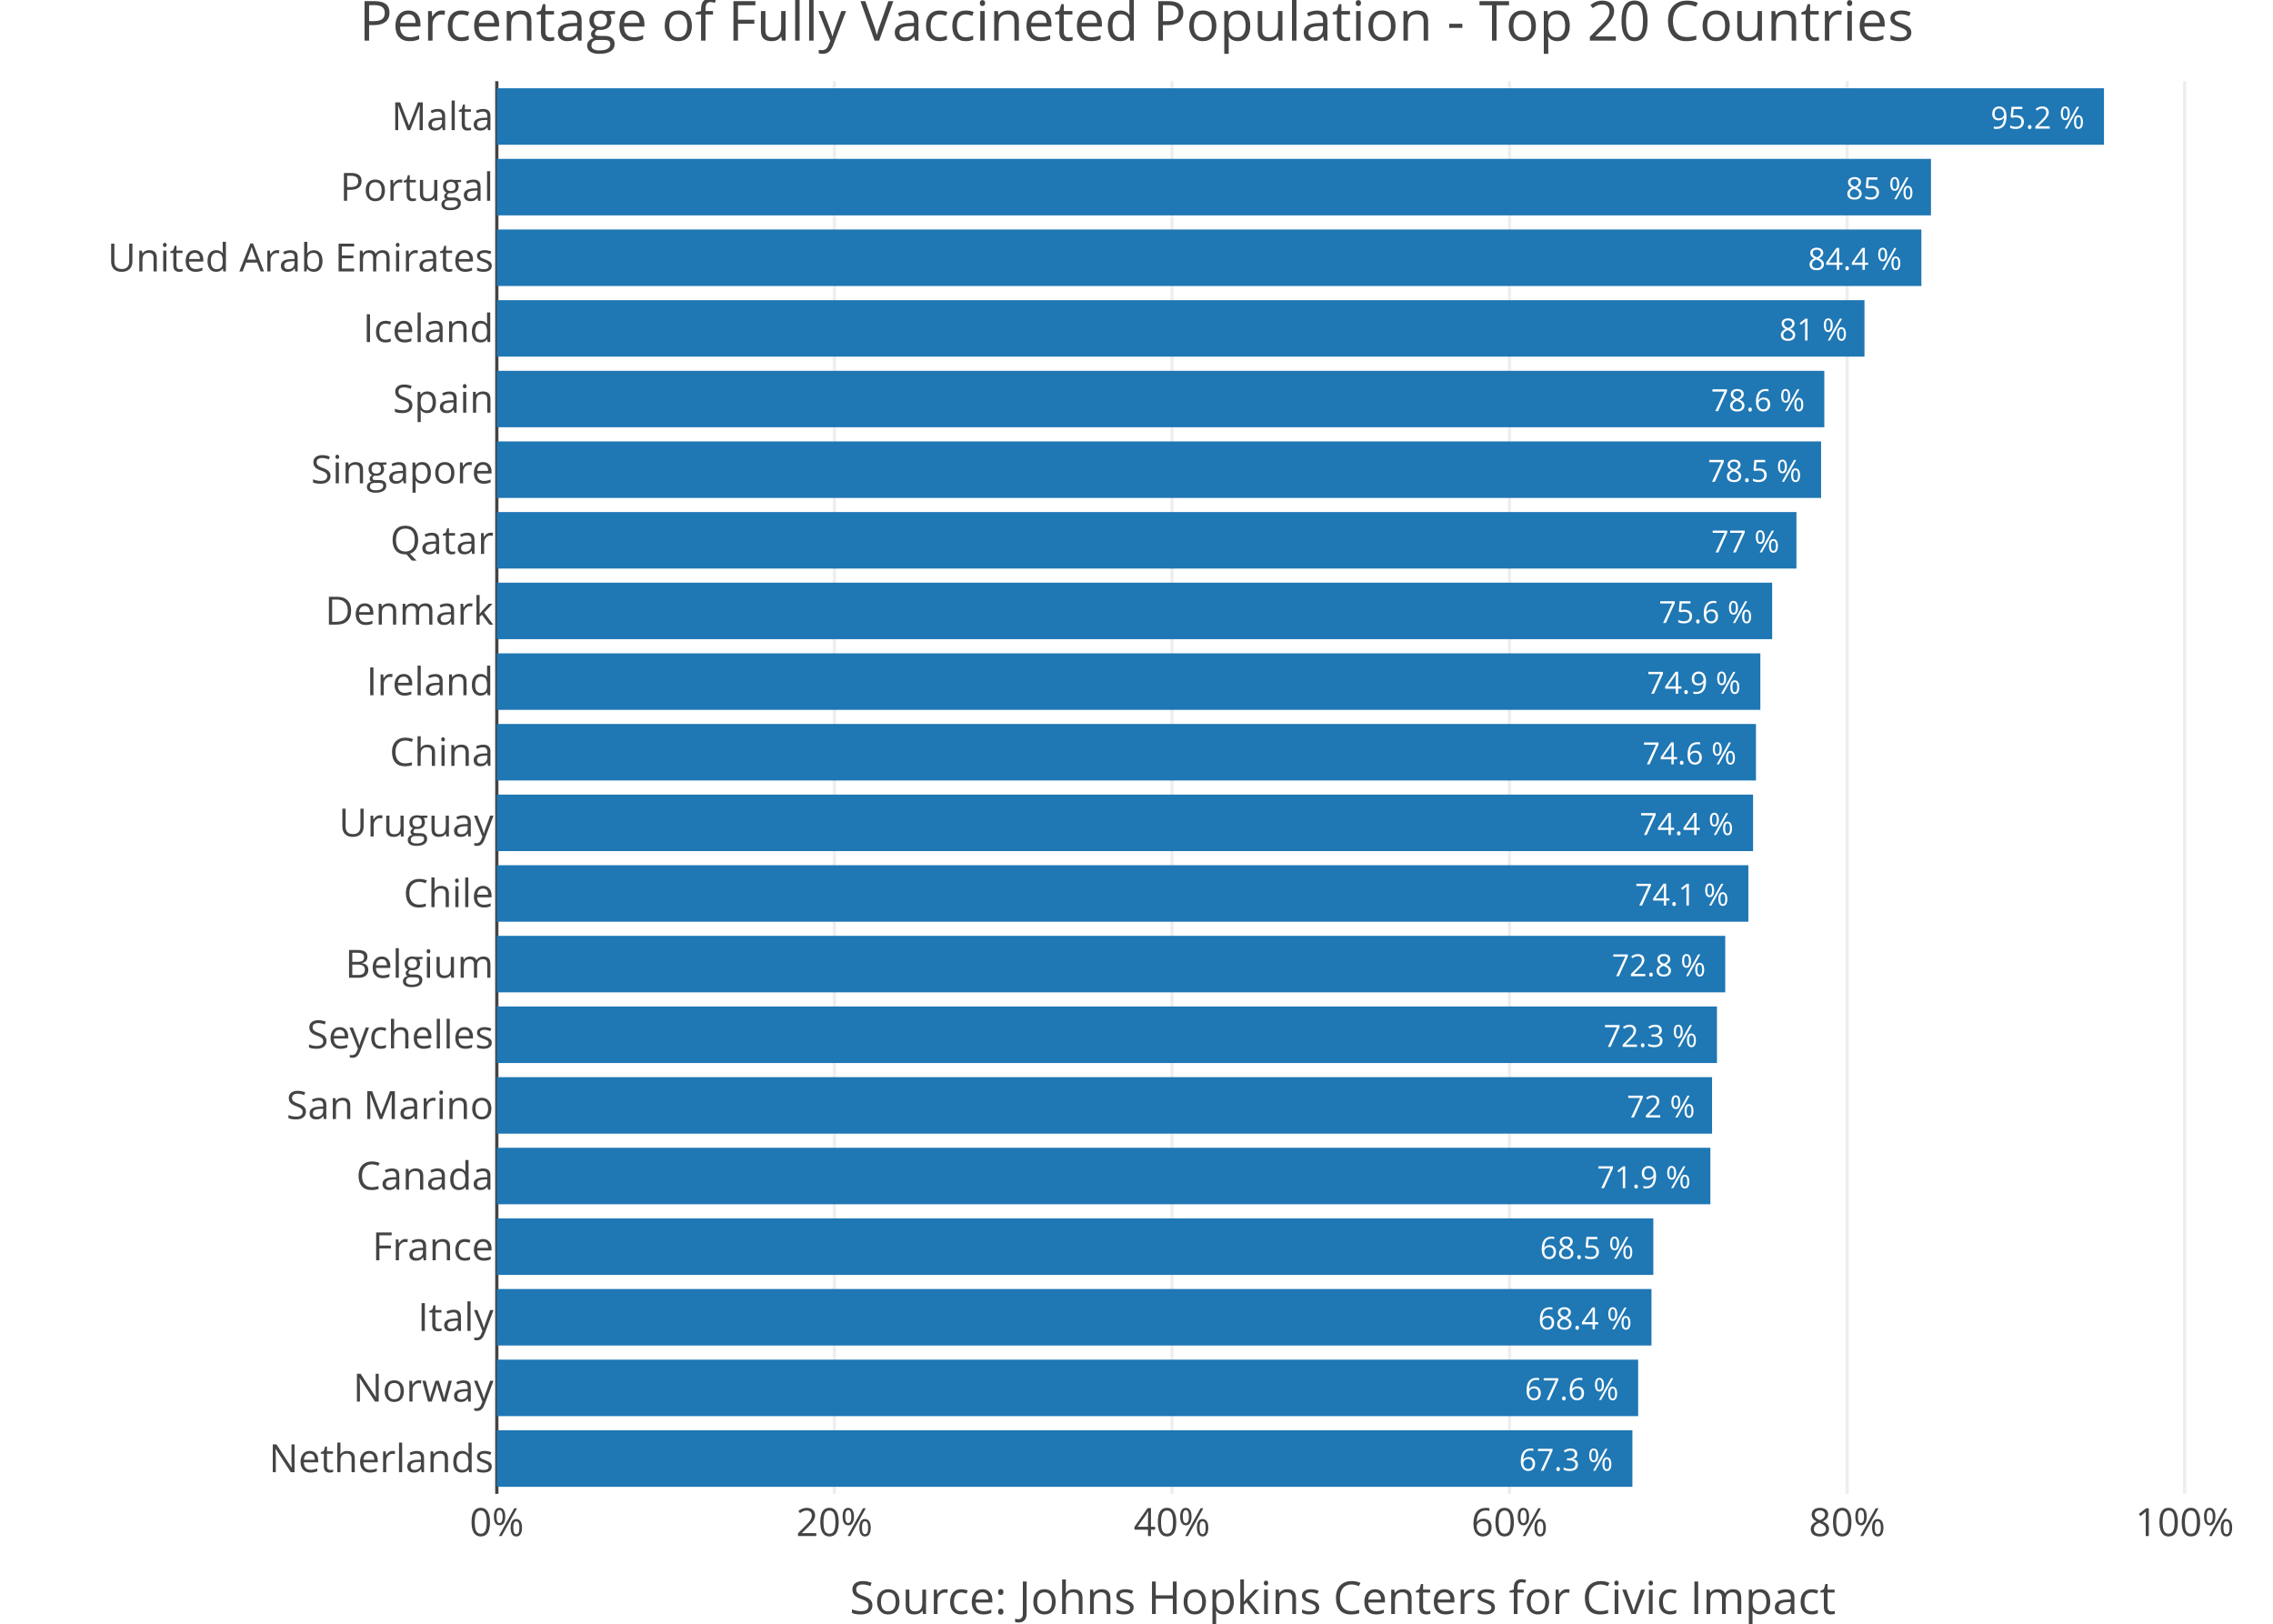
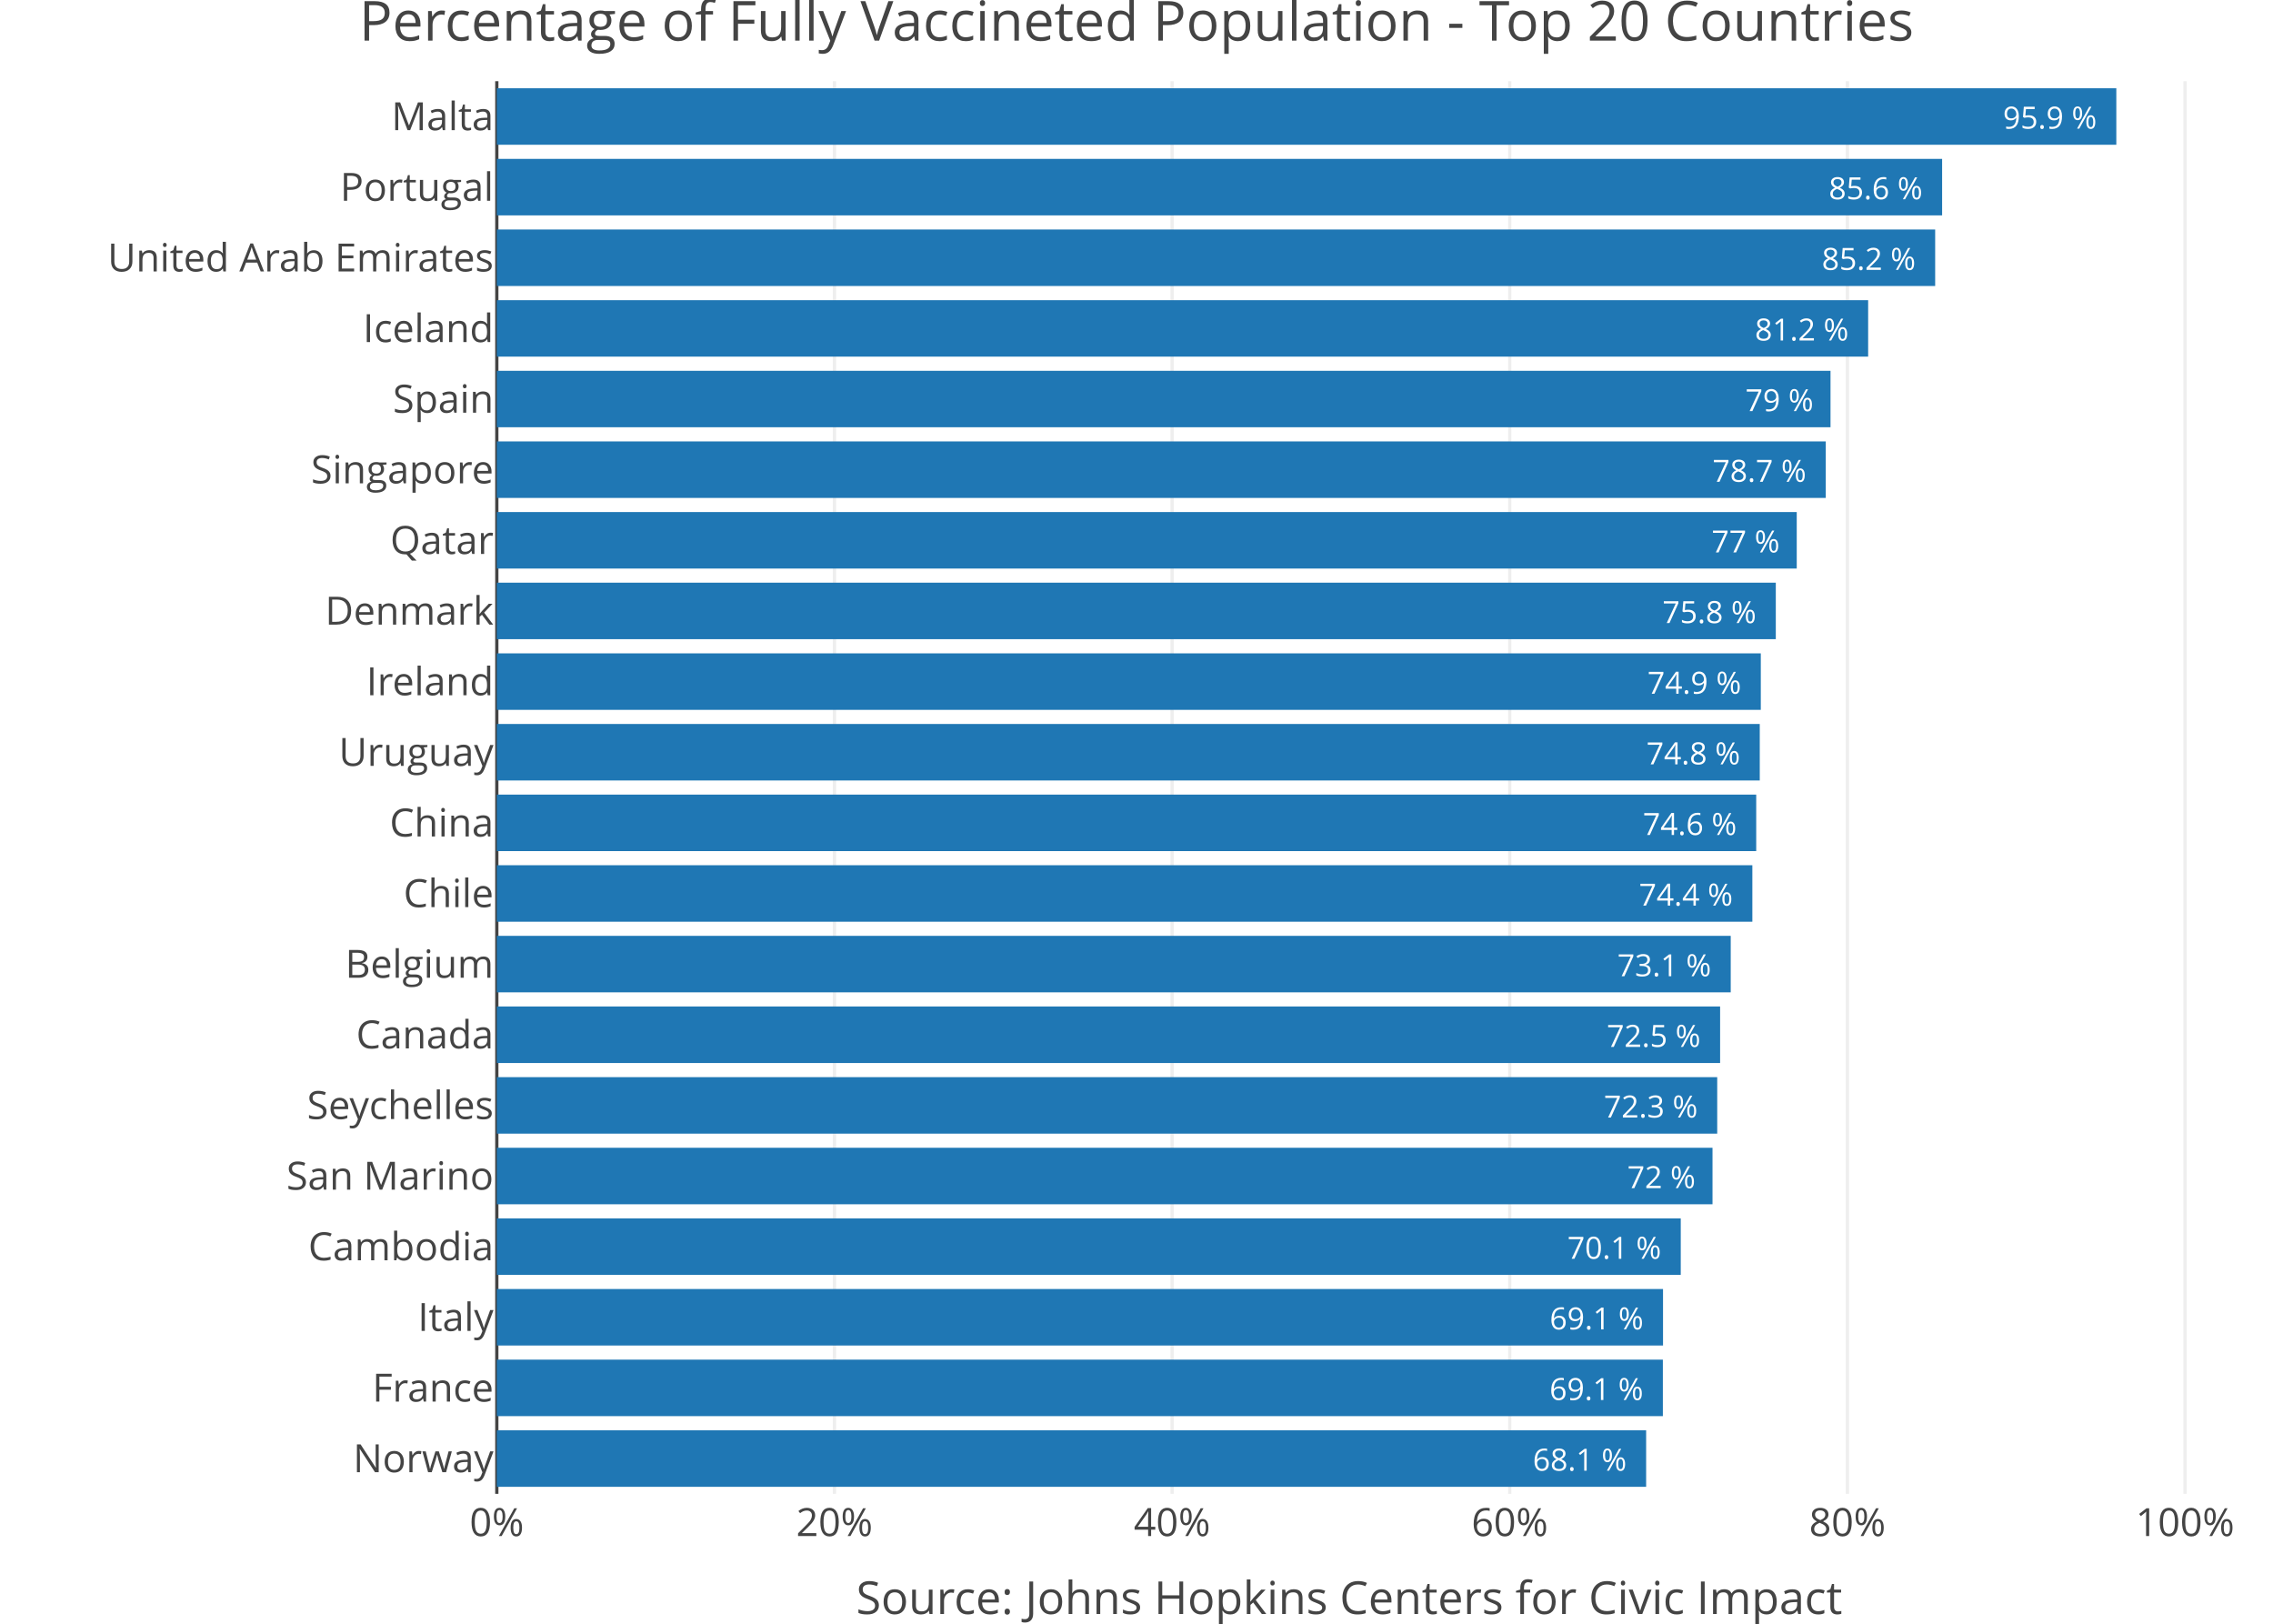
<svg xmlns="http://www.w3.org/2000/svg" class="main-svg" width="700" height="500" style="" viewBox="0 0 700 500">
  <rect x="0" y="0" width="700" height="500" style="fill: rgb(255, 255, 255); fill-opacity: 1;" />
-   <defs id="defs-6b5351">
+   <defs id="defs-80752a">
    <g class="clips">
-       <clipPath id="clip6b5351xyplot" class="plotclip">
-         <rect width="521" height="435" />
-       </clipPath>
-       <clipPath class="axesclip" id="clip6b5351x">
-         <rect x="153" y="0" width="521" height="500" />
-       </clipPath>
-       <clipPath class="axesclip" id="clip6b5351y">
+       <clipPath id="clip80752axyplot" class="plotclip">
+         <rect width="525" height="435" />
+       </clipPath>
+       <clipPath class="axesclip" id="clip80752ax">
+         <rect x="153" y="0" width="525" height="500" />
+       </clipPath>
+       <clipPath class="axesclip" id="clip80752ay">
        <rect x="0" y="25" width="700" height="435" />
      </clipPath>
-       <clipPath class="axesclip" id="clip6b5351xy">
-         <rect x="153" y="25" width="521" height="435" />
+       <clipPath class="axesclip" id="clip80752axy">
+         <rect x="153" y="25" width="525" height="435" />
      </clipPath>
    </g>
    <g class="gradients" />
  </defs>
  <g class="bglayer" />
  <g class="layer-below">
    <g class="imagelayer" />
    <g class="shapelayer" />
  </g>
  <g class="cartesianlayer">
    <g class="subplot xy">
      <g class="layer-subplot">
        <g class="shapelayer" />
        <g class="imagelayer" />
      </g>
      <g class="gridlayer">
        <g class="x">
-           <path class="xgrid crisp" transform="translate(256.96,0)" d="M0,25v435" style="stroke: rgb(238, 238, 238); stroke-opacity: 1; stroke-width: 1px;" />
-           <path class="xgrid crisp" transform="translate(360.92,0)" d="M0,25v435" style="stroke: rgb(238, 238, 238); stroke-opacity: 1; stroke-width: 1px;" />
-           <path class="xgrid crisp" transform="translate(464.88,0)" d="M0,25v435" style="stroke: rgb(238, 238, 238); stroke-opacity: 1; stroke-width: 1px;" />
-           <path class="xgrid crisp" transform="translate(568.84,0)" d="M0,25v435" style="stroke: rgb(238, 238, 238); stroke-opacity: 1; stroke-width: 1px;" />
-           <path class="xgrid crisp" transform="translate(672.8,0)" d="M0,25v435" style="stroke: rgb(238, 238, 238); stroke-opacity: 1; stroke-width: 1px;" />
+           <path class="xgrid crisp" transform="translate(256.98,0)" d="M0,25v435" style="stroke: rgb(238, 238, 238); stroke-opacity: 1; stroke-width: 1px;" />
+           <path class="xgrid crisp" transform="translate(360.96,0)" d="M0,25v435" style="stroke: rgb(238, 238, 238); stroke-opacity: 1; stroke-width: 1px;" />
+           <path class="xgrid crisp" transform="translate(464.95,0)" d="M0,25v435" style="stroke: rgb(238, 238, 238); stroke-opacity: 1; stroke-width: 1px;" />
+           <path class="xgrid crisp" transform="translate(568.93,0)" d="M0,25v435" style="stroke: rgb(238, 238, 238); stroke-opacity: 1; stroke-width: 1px;" />
+           <path class="xgrid crisp" transform="translate(672.91,0)" d="M0,25v435" style="stroke: rgb(238, 238, 238); stroke-opacity: 1; stroke-width: 1px;" />
        </g>
        <g class="y" />
      </g>
      <g class="zerolinelayer">
        <path class="xzl zl crisp" transform="translate(153,0)" d="M0,25v435" style="stroke: rgb(68, 68, 68); stroke-opacity: 1; stroke-width: 1px;" />
      </g>
      <path class="xlines-below" />
      <path class="ylines-below" />
      <g class="overlines-below" />
      <g class="xaxislayer-below" />
      <g class="yaxislayer-below" />
      <g class="overaxes-below" />
-       <g class="plot" transform="translate(153, 25)" clip-path="url('#clip6b5351xyplot')">
+       <g class="plot" transform="translate(153, 25)" clip-path="url('#clip80752axyplot')">
        <g class="barlayer mlayer">
          <g class="trace bars" style="opacity: 1;">
            <g class="points">
              <g class="point">
-                 <path d="M0,432.83V415.43H349.72V432.83Z" style="vector-effect: non-scaling-stroke; opacity: 1; stroke-width: 0px; fill: rgb(31, 119, 180); fill-opacity: 1;" />
-                 <text class="bartext bartext-inside" text-anchor="middle" data-notex="1" x="0" y="0" style="font-family: 'Open Sans', verdana, arial, sans-serif; font-size: 12px; fill: rgb(255, 255, 255); fill-opacity: 1; white-space: pre;" transform="translate(329.2638,427.8645)scale(0.7862069)">67.3 %</text>
-               </g>
-               <g class="point">
-                 <path d="M0,411.08V393.68H351.49V411.08Z" style="vector-effect: non-scaling-stroke; opacity: 1; stroke-width: 0px; fill: rgb(31, 119, 180); fill-opacity: 1;" />
-                 <text class="bartext bartext-inside" text-anchor="middle" data-notex="1" x="0" y="0" style="font-family: 'Open Sans', verdana, arial, sans-serif; font-size: 12px; fill: rgb(255, 255, 255); fill-opacity: 1; white-space: pre;" transform="translate(331.0338,406.1145)scale(0.7862069)">67.6 %</text>
-               </g>
-               <g class="point">
-                 <path d="M0,389.33V371.93H355.59V389.33Z" style="vector-effect: non-scaling-stroke; opacity: 1; stroke-width: 0px; fill: rgb(31, 119, 180); fill-opacity: 1;" />
-                 <text class="bartext bartext-inside" text-anchor="middle" data-notex="1" x="0" y="0" style="font-family: 'Open Sans', verdana, arial, sans-serif; font-size: 12px; fill: rgb(255, 255, 255); fill-opacity: 1; white-space: pre;" transform="translate(335.1338,384.3645)scale(0.7862069)">68.4 %</text>
-               </g>
-               <g class="point">
-                 <path d="M0,367.58V350.18H356.16V367.58Z" style="vector-effect: non-scaling-stroke; opacity: 1; stroke-width: 0px; fill: rgb(31, 119, 180); fill-opacity: 1;" />
-                 <text class="bartext bartext-inside" text-anchor="middle" data-notex="1" x="0" y="0" style="font-family: 'Open Sans', verdana, arial, sans-serif; font-size: 12px; fill: rgb(255, 255, 255); fill-opacity: 1; white-space: pre;" transform="translate(335.7038,362.6145)scale(0.7862069)">68.5 %</text>
-               </g>
-               <g class="point">
-                 <path d="M0,345.83V328.43H373.73V345.83Z" style="vector-effect: non-scaling-stroke; opacity: 1; stroke-width: 0px; fill: rgb(31, 119, 180); fill-opacity: 1;" />
-                 <text class="bartext bartext-inside" text-anchor="middle" data-notex="1" x="0" y="0" style="font-family: 'Open Sans', verdana, arial, sans-serif; font-size: 12px; fill: rgb(255, 255, 255); fill-opacity: 1; white-space: pre;" transform="translate(353.2738,340.8645)scale(0.7862069)">71.9 %</text>
-               </g>
-               <g class="point">
-                 <path d="M0,324.08V306.68H374.25V324.08Z" style="vector-effect: non-scaling-stroke; opacity: 1; stroke-width: 0px; fill: rgb(31, 119, 180); fill-opacity: 1;" />
-                 <text class="bartext bartext-inside" text-anchor="middle" data-notex="1" x="0" y="0" style="font-family: 'Open Sans', verdana, arial, sans-serif; font-size: 12px; fill: rgb(255, 255, 255); fill-opacity: 1; white-space: pre;" transform="translate(358.511,319.1145)scale(0.7862069)">72 %</text>
-               </g>
-               <g class="point">
-                 <path d="M0,302.33V284.93H375.76V302.33Z" style="vector-effect: non-scaling-stroke; opacity: 1; stroke-width: 0px; fill: rgb(31, 119, 180); fill-opacity: 1;" />
-                 <text class="bartext bartext-inside" text-anchor="middle" data-notex="1" x="0" y="0" style="font-family: 'Open Sans', verdana, arial, sans-serif; font-size: 12px; fill: rgb(255, 255, 255); fill-opacity: 1; white-space: pre;" transform="translate(355.3038,297.3645)scale(0.7862069)">72.3 %</text>
-               </g>
-               <g class="point">
-                 <path d="M0,280.58V263.18H378.31V280.58Z" style="vector-effect: non-scaling-stroke; opacity: 1; stroke-width: 0px; fill: rgb(31, 119, 180); fill-opacity: 1;" />
-                 <text class="bartext bartext-inside" text-anchor="middle" data-notex="1" x="0" y="0" style="font-family: 'Open Sans', verdana, arial, sans-serif; font-size: 12px; fill: rgb(255, 255, 255); fill-opacity: 1; white-space: pre;" transform="translate(357.8538,275.6145)scale(0.7862069)">72.8 %</text>
-               </g>
-               <g class="point">
-                 <path d="M0,258.83V241.43H385.43V258.83Z" style="vector-effect: non-scaling-stroke; opacity: 1; stroke-width: 0px; fill: rgb(31, 119, 180); fill-opacity: 1;" />
-                 <text class="bartext bartext-inside" text-anchor="middle" data-notex="1" x="0" y="0" style="font-family: 'Open Sans', verdana, arial, sans-serif; font-size: 12px; fill: rgb(255, 255, 255); fill-opacity: 1; white-space: pre;" transform="translate(364.9738,253.8645)scale(0.7862069)">74.1 %</text>
-               </g>
-               <g class="point">
-                 <path d="M0,237.08V219.68H386.88V237.08Z" style="vector-effect: non-scaling-stroke; opacity: 1; stroke-width: 0px; fill: rgb(31, 119, 180); fill-opacity: 1;" />
-                 <text class="bartext bartext-inside" text-anchor="middle" data-notex="1" x="0" y="0" style="font-family: 'Open Sans', verdana, arial, sans-serif; font-size: 12px; fill: rgb(255, 255, 255); fill-opacity: 1; white-space: pre;" transform="translate(366.4237,232.1145)scale(0.7862069)">74.4 %</text>
-               </g>
-               <g class="point">
-                 <path d="M0,215.33V197.93H387.77V215.33Z" style="vector-effect: non-scaling-stroke; opacity: 1; stroke-width: 0px; fill: rgb(31, 119, 180); fill-opacity: 1;" />
-                 <text class="bartext bartext-inside" text-anchor="middle" data-notex="1" x="0" y="0" style="font-family: 'Open Sans', verdana, arial, sans-serif; font-size: 12px; fill: rgb(255, 255, 255); fill-opacity: 1; white-space: pre;" transform="translate(367.3137,210.3645)scale(0.7862069)">74.6 %</text>
-               </g>
-               <g class="point">
-                 <path d="M0,193.58V176.18H389.12V193.58Z" style="vector-effect: non-scaling-stroke; opacity: 1; stroke-width: 0px; fill: rgb(31, 119, 180); fill-opacity: 1;" />
-                 <text class="bartext bartext-inside" text-anchor="middle" data-notex="1" x="0" y="0" style="font-family: 'Open Sans', verdana, arial, sans-serif; font-size: 12px; fill: rgb(255, 255, 255); fill-opacity: 1; white-space: pre;" transform="translate(368.6637,188.6145)scale(0.7862069)">74.9 %</text>
-               </g>
-               <g class="point">
-                 <path d="M0,171.83V154.43H392.76V171.83Z" style="vector-effect: non-scaling-stroke; opacity: 1; stroke-width: 0px; fill: rgb(31, 119, 180); fill-opacity: 1;" />
-                 <text class="bartext bartext-inside" text-anchor="middle" data-notex="1" x="0" y="0" style="font-family: 'Open Sans', verdana, arial, sans-serif; font-size: 12px; fill: rgb(255, 255, 255); fill-opacity: 1; white-space: pre;" transform="translate(372.3037,166.8645)scale(0.7862069)">75.6 %</text>
-               </g>
-               <g class="point">
-                 <path d="M0,150.07V132.68H400.24V150.07Z" style="vector-effect: non-scaling-stroke; opacity: 1; stroke-width: 0px; fill: rgb(31, 119, 180); fill-opacity: 1;" />
-                 <text class="bartext bartext-inside" text-anchor="middle" data-notex="1" x="0" y="0" style="font-family: 'Open Sans', verdana, arial, sans-serif; font-size: 12px; fill: rgb(255, 255, 255); fill-opacity: 1; white-space: pre;" transform="translate(384.5122,145.1062)scale(0.7855172)">77 %</text>
-               </g>
-               <g class="point">
-                 <path d="M0,128.32V110.93H407.83V128.32Z" style="vector-effect: non-scaling-stroke; opacity: 1; stroke-width: 0px; fill: rgb(31, 119, 180); fill-opacity: 1;" />
-                 <text class="bartext bartext-inside" text-anchor="middle" data-notex="1" x="0" y="0" style="font-family: 'Open Sans', verdana, arial, sans-serif; font-size: 12px; fill: rgb(255, 255, 255); fill-opacity: 1; white-space: pre;" transform="translate(387.3891,123.3562)scale(0.7855172)">78.5 %</text>
-               </g>
-               <g class="point">
-                 <path d="M0,106.57V89.18H408.82V106.57Z" style="vector-effect: non-scaling-stroke; opacity: 1; stroke-width: 0px; fill: rgb(31, 119, 180); fill-opacity: 1;" />
-                 <text class="bartext bartext-inside" text-anchor="middle" data-notex="1" x="0" y="0" style="font-family: 'Open Sans', verdana, arial, sans-serif; font-size: 12px; fill: rgb(255, 255, 255); fill-opacity: 1; white-space: pre;" transform="translate(388.3791,101.6062)scale(0.7855172)">78.6 %</text>
-               </g>
-               <g class="point">
-                 <path d="M0,84.82V67.43H421.19V84.82Z" style="vector-effect: non-scaling-stroke; opacity: 1; stroke-width: 0px; fill: rgb(31, 119, 180); fill-opacity: 1;" />
-                 <text class="bartext bartext-inside" text-anchor="middle" data-notex="1" x="0" y="0" style="font-family: 'Open Sans', verdana, arial, sans-serif; font-size: 12px; fill: rgb(255, 255, 255); fill-opacity: 1; white-space: pre;" transform="translate(405.4622,79.85621)scale(0.7855172)">81 %</text>
-               </g>
-               <g class="point">
-                 <path d="M0,63.07V45.67H438.71V63.07Z" style="vector-effect: non-scaling-stroke; opacity: 1; stroke-width: 0px; fill: rgb(31, 119, 180); fill-opacity: 1;" />
-                 <text class="bartext bartext-inside" text-anchor="middle" data-notex="1" x="0" y="0" style="font-family: 'Open Sans', verdana, arial, sans-serif; font-size: 12px; fill: rgb(255, 255, 255); fill-opacity: 1; white-space: pre;" transform="translate(418.2537,58.10448)scale(0.7862069)">84.4 %</text>
-               </g>
-               <g class="point">
-                 <path d="M0,41.32V23.92H441.67V41.32Z" style="vector-effect: non-scaling-stroke; opacity: 1; stroke-width: 0px; fill: rgb(31, 119, 180); fill-opacity: 1;" />
-                 <text class="bartext bartext-inside" text-anchor="middle" data-notex="1" x="0" y="0" style="font-family: 'Open Sans', verdana, arial, sans-serif; font-size: 12px; fill: rgb(255, 255, 255); fill-opacity: 1; white-space: pre;" transform="translate(425.931,36.35448)scale(0.7862069)">85 %</text>
-               </g>
-               <g class="point">
-                 <path d="M0,19.57V2.17H494.95V19.57Z" style="vector-effect: non-scaling-stroke; opacity: 1; stroke-width: 0px; fill: rgb(31, 119, 180); fill-opacity: 1;" />
-                 <text class="bartext bartext-inside" text-anchor="middle" data-notex="1" x="0" y="0" style="font-family: 'Open Sans', verdana, arial, sans-serif; font-size: 12px; fill: rgb(255, 255, 255); fill-opacity: 1; white-space: pre;" transform="translate(474.4937,14.60448)scale(0.7862069)">95.2 %</text>
+                 <path d="M0,432.83V415.43H353.95V432.83Z" style="vector-effect: non-scaling-stroke; opacity: 1; stroke-width: 0px; fill: rgb(31, 119, 180); fill-opacity: 1;" />
+                 <text class="bartext bartext-inside" text-anchor="middle" data-notex="1" x="0" y="0" style="font-family: 'Open Sans', verdana, arial, sans-serif; font-size: 12px; fill: rgb(255, 255, 255); fill-opacity: 1; white-space: pre;" transform="translate(333.4938,427.8645)scale(0.7862069)">68.1 %</text>
+               </g>
+               <g class="point">
+                 <path d="M0,411.08V393.68H359.1V411.08Z" style="vector-effect: non-scaling-stroke; opacity: 1; stroke-width: 0px; fill: rgb(31, 119, 180); fill-opacity: 1;" />
+                 <text class="bartext bartext-inside" text-anchor="middle" data-notex="1" x="0" y="0" style="font-family: 'Open Sans', verdana, arial, sans-serif; font-size: 12px; fill: rgb(255, 255, 255); fill-opacity: 1; white-space: pre;" transform="translate(338.6438,406.1145)scale(0.7862069)">69.1 %</text>
+               </g>
+               <g class="point">
+                 <path d="M0,389.33V371.93H359.15V389.33Z" style="vector-effect: non-scaling-stroke; opacity: 1; stroke-width: 0px; fill: rgb(31, 119, 180); fill-opacity: 1;" />
+                 <text class="bartext bartext-inside" text-anchor="middle" data-notex="1" x="0" y="0" style="font-family: 'Open Sans', verdana, arial, sans-serif; font-size: 12px; fill: rgb(255, 255, 255); fill-opacity: 1; white-space: pre;" transform="translate(338.6938,384.3645)scale(0.7862069)">69.1 %</text>
+               </g>
+               <g class="point">
+                 <path d="M0,367.58V350.18H364.61V367.58Z" style="vector-effect: non-scaling-stroke; opacity: 1; stroke-width: 0px; fill: rgb(31, 119, 180); fill-opacity: 1;" />
+                 <text class="bartext bartext-inside" text-anchor="middle" data-notex="1" x="0" y="0" style="font-family: 'Open Sans', verdana, arial, sans-serif; font-size: 12px; fill: rgb(255, 255, 255); fill-opacity: 1; white-space: pre;" transform="translate(344.1538,362.6145)scale(0.7862069)">70.1 %</text>
+               </g>
+               <g class="point">
+                 <path d="M0,345.83V328.43H374.39V345.83Z" style="vector-effect: non-scaling-stroke; opacity: 1; stroke-width: 0px; fill: rgb(31, 119, 180); fill-opacity: 1;" />
+                 <text class="bartext bartext-inside" text-anchor="middle" data-notex="1" x="0" y="0" style="font-family: 'Open Sans', verdana, arial, sans-serif; font-size: 12px; fill: rgb(255, 255, 255); fill-opacity: 1; white-space: pre;" transform="translate(358.651,340.8645)scale(0.7862069)">72 %</text>
+               </g>
+               <g class="point">
+                 <path d="M0,324.08V306.68H375.84V324.08Z" style="vector-effect: non-scaling-stroke; opacity: 1; stroke-width: 0px; fill: rgb(31, 119, 180); fill-opacity: 1;" />
+                 <text class="bartext bartext-inside" text-anchor="middle" data-notex="1" x="0" y="0" style="font-family: 'Open Sans', verdana, arial, sans-serif; font-size: 12px; fill: rgb(255, 255, 255); fill-opacity: 1; white-space: pre;" transform="translate(355.3838,319.1145)scale(0.7862069)">72.3 %</text>
+               </g>
+               <g class="point">
+                 <path d="M0,302.33V284.93H376.73V302.33Z" style="vector-effect: non-scaling-stroke; opacity: 1; stroke-width: 0px; fill: rgb(31, 119, 180); fill-opacity: 1;" />
+                 <text class="bartext bartext-inside" text-anchor="middle" data-notex="1" x="0" y="0" style="font-family: 'Open Sans', verdana, arial, sans-serif; font-size: 12px; fill: rgb(255, 255, 255); fill-opacity: 1; white-space: pre;" transform="translate(356.2738,297.3645)scale(0.7862069)">72.5 %</text>
+               </g>
+               <g class="point">
+                 <path d="M0,280.58V263.18H380V280.58Z" style="vector-effect: non-scaling-stroke; opacity: 1; stroke-width: 0px; fill: rgb(31, 119, 180); fill-opacity: 1;" />
+                 <text class="bartext bartext-inside" text-anchor="middle" data-notex="1" x="0" y="0" style="font-family: 'Open Sans', verdana, arial, sans-serif; font-size: 12px; fill: rgb(255, 255, 255); fill-opacity: 1; white-space: pre;" transform="translate(359.5438,275.6145)scale(0.7862069)">73.1 %</text>
+               </g>
+               <g class="point">
+                 <path d="M0,258.83V241.43H386.66V258.83Z" style="vector-effect: non-scaling-stroke; opacity: 1; stroke-width: 0px; fill: rgb(31, 119, 180); fill-opacity: 1;" />
+                 <text class="bartext bartext-inside" text-anchor="middle" data-notex="1" x="0" y="0" style="font-family: 'Open Sans', verdana, arial, sans-serif; font-size: 12px; fill: rgb(255, 255, 255); fill-opacity: 1; white-space: pre;" transform="translate(366.2038,253.8645)scale(0.7862069)">74.4 %</text>
+               </g>
+               <g class="point">
+                 <path d="M0,237.08V219.68H387.85V237.08Z" style="vector-effect: non-scaling-stroke; opacity: 1; stroke-width: 0px; fill: rgb(31, 119, 180); fill-opacity: 1;" />
+                 <text class="bartext bartext-inside" text-anchor="middle" data-notex="1" x="0" y="0" style="font-family: 'Open Sans', verdana, arial, sans-serif; font-size: 12px; fill: rgb(255, 255, 255); fill-opacity: 1; white-space: pre;" transform="translate(367.3938,232.1145)scale(0.7862069)">74.6 %</text>
+               </g>
+               <g class="point">
+                 <path d="M0,215.33V197.93H388.94V215.33Z" style="vector-effect: non-scaling-stroke; opacity: 1; stroke-width: 0px; fill: rgb(31, 119, 180); fill-opacity: 1;" />
+                 <text class="bartext bartext-inside" text-anchor="middle" data-notex="1" x="0" y="0" style="font-family: 'Open Sans', verdana, arial, sans-serif; font-size: 12px; fill: rgb(255, 255, 255); fill-opacity: 1; white-space: pre;" transform="translate(368.4837,210.3645)scale(0.7862069)">74.8 %</text>
+               </g>
+               <g class="point">
+                 <path d="M0,193.58V176.18H389.26V193.58Z" style="vector-effect: non-scaling-stroke; opacity: 1; stroke-width: 0px; fill: rgb(31, 119, 180); fill-opacity: 1;" />
+                 <text class="bartext bartext-inside" text-anchor="middle" data-notex="1" x="0" y="0" style="font-family: 'Open Sans', verdana, arial, sans-serif; font-size: 12px; fill: rgb(255, 255, 255); fill-opacity: 1; white-space: pre;" transform="translate(368.8037,188.6145)scale(0.7862069)">74.9 %</text>
+               </g>
+               <g class="point">
+                 <path d="M0,171.83V154.43H393.88V171.83Z" style="vector-effect: non-scaling-stroke; opacity: 1; stroke-width: 0px; fill: rgb(31, 119, 180); fill-opacity: 1;" />
+                 <text class="bartext bartext-inside" text-anchor="middle" data-notex="1" x="0" y="0" style="font-family: 'Open Sans', verdana, arial, sans-serif; font-size: 12px; fill: rgb(255, 255, 255); fill-opacity: 1; white-space: pre;" transform="translate(373.4237,166.8645)scale(0.7862069)">75.8 %</text>
+               </g>
+               <g class="point">
+                 <path d="M0,150.07V132.68H400.33V150.07Z" style="vector-effect: non-scaling-stroke; opacity: 1; stroke-width: 0px; fill: rgb(31, 119, 180); fill-opacity: 1;" />
+                 <text class="bartext bartext-inside" text-anchor="middle" data-notex="1" x="0" y="0" style="font-family: 'Open Sans', verdana, arial, sans-serif; font-size: 12px; fill: rgb(255, 255, 255); fill-opacity: 1; white-space: pre;" transform="translate(384.6022,145.1062)scale(0.7855172)">77 %</text>
+               </g>
+               <g class="point">
+                 <path d="M0,128.32V110.93H409.27V128.32Z" style="vector-effect: non-scaling-stroke; opacity: 1; stroke-width: 0px; fill: rgb(31, 119, 180); fill-opacity: 1;" />
+                 <text class="bartext bartext-inside" text-anchor="middle" data-notex="1" x="0" y="0" style="font-family: 'Open Sans', verdana, arial, sans-serif; font-size: 12px; fill: rgb(255, 255, 255); fill-opacity: 1; white-space: pre;" transform="translate(388.8291,123.3562)scale(0.7855172)">78.7 %</text>
+               </g>
+               <g class="point">
+                 <path d="M0,106.57V89.18H410.73V106.57Z" style="vector-effect: non-scaling-stroke; opacity: 1; stroke-width: 0px; fill: rgb(31, 119, 180); fill-opacity: 1;" />
+                 <text class="bartext bartext-inside" text-anchor="middle" data-notex="1" x="0" y="0" style="font-family: 'Open Sans', verdana, arial, sans-serif; font-size: 12px; fill: rgb(255, 255, 255); fill-opacity: 1; white-space: pre;" transform="translate(395.0022,101.6062)scale(0.7855172)">79 %</text>
+               </g>
+               <g class="point">
+                 <path d="M0,84.82V67.43H422.32V84.82Z" style="vector-effect: non-scaling-stroke; opacity: 1; stroke-width: 0px; fill: rgb(31, 119, 180); fill-opacity: 1;" />
+                 <text class="bartext bartext-inside" text-anchor="middle" data-notex="1" x="0" y="0" style="font-family: 'Open Sans', verdana, arial, sans-serif; font-size: 12px; fill: rgb(255, 255, 255); fill-opacity: 1; white-space: pre;" transform="translate(401.8791,79.85621)scale(0.7855172)">81.2 %</text>
+               </g>
+               <g class="point">
+                 <path d="M0,63.07V45.67H442.96V63.07Z" style="vector-effect: non-scaling-stroke; opacity: 1; stroke-width: 0px; fill: rgb(31, 119, 180); fill-opacity: 1;" />
+                 <text class="bartext bartext-inside" text-anchor="middle" data-notex="1" x="0" y="0" style="font-family: 'Open Sans', verdana, arial, sans-serif; font-size: 12px; fill: rgb(255, 255, 255); fill-opacity: 1; white-space: pre;" transform="translate(422.5037,58.10448)scale(0.7862069)">85.2 %</text>
+               </g>
+               <g class="point">
+                 <path d="M0,41.32V23.92H445.1V41.32Z" style="vector-effect: non-scaling-stroke; opacity: 1; stroke-width: 0px; fill: rgb(31, 119, 180); fill-opacity: 1;" />
+                 <text class="bartext bartext-inside" text-anchor="middle" data-notex="1" x="0" y="0" style="font-family: 'Open Sans', verdana, arial, sans-serif; font-size: 12px; fill: rgb(255, 255, 255); fill-opacity: 1; white-space: pre;" transform="translate(424.6438,36.35448)scale(0.7862069)">85.6 %</text>
+               </g>
+               <g class="point">
+                 <path d="M0,19.57V2.17H498.75V19.57Z" style="vector-effect: non-scaling-stroke; opacity: 1; stroke-width: 0px; fill: rgb(31, 119, 180); fill-opacity: 1;" />
+                 <text class="bartext bartext-inside" text-anchor="middle" data-notex="1" x="0" y="0" style="font-family: 'Open Sans', verdana, arial, sans-serif; font-size: 12px; fill: rgb(255, 255, 255); fill-opacity: 1; white-space: pre;" transform="translate(478.2937,14.60448)scale(0.7862069)">95.9 %</text>
              </g>
            </g>
          </g>
        </g>
      </g>
      <g class="overplot" />
      <path class="xlines-above crisp" d="M0,0" style="fill: none;" />
      <path class="ylines-above crisp" d="M0,0" style="fill: none;" />
      <g class="overlines-above" />
      <g class="xaxislayer-above">
        <g class="xtick">
          <text text-anchor="middle" x="0" y="473" transform="translate(153,0)" style="font-family: 'Open Sans', verdana, arial, sans-serif; font-size: 12px; fill: rgb(68, 68, 68); fill-opacity: 1; white-space: pre;">0%</text>
        </g>
        <g class="xtick">
-           <text text-anchor="middle" x="0" y="473" transform="translate(256.96,0)" style="font-family: 'Open Sans', verdana, arial, sans-serif; font-size: 12px; fill: rgb(68, 68, 68); fill-opacity: 1; white-space: pre;">20%</text>
-         </g>
-         <g class="xtick">
-           <text text-anchor="middle" x="0" y="473" transform="translate(360.92,0)" style="font-family: 'Open Sans', verdana, arial, sans-serif; font-size: 12px; fill: rgb(68, 68, 68); fill-opacity: 1; white-space: pre;">40%</text>
-         </g>
-         <g class="xtick">
-           <text text-anchor="middle" x="0" y="473" transform="translate(464.88,0)" style="font-family: 'Open Sans', verdana, arial, sans-serif; font-size: 12px; fill: rgb(68, 68, 68); fill-opacity: 1; white-space: pre;">60%</text>
-         </g>
-         <g class="xtick">
-           <text text-anchor="middle" x="0" y="473" transform="translate(568.84,0)" style="font-family: 'Open Sans', verdana, arial, sans-serif; font-size: 12px; fill: rgb(68, 68, 68); fill-opacity: 1; white-space: pre;">80%</text>
-         </g>
-         <g class="xtick">
-           <text text-anchor="middle" x="0" y="473" transform="translate(672.8,0)" style="font-family: 'Open Sans', verdana, arial, sans-serif; font-size: 12px; fill: rgb(68, 68, 68); fill-opacity: 1; white-space: pre;">100%</text>
+           <text text-anchor="middle" x="0" y="473" transform="translate(256.98,0)" style="font-family: 'Open Sans', verdana, arial, sans-serif; font-size: 12px; fill: rgb(68, 68, 68); fill-opacity: 1; white-space: pre;">20%</text>
+         </g>
+         <g class="xtick">
+           <text text-anchor="middle" x="0" y="473" transform="translate(360.96,0)" style="font-family: 'Open Sans', verdana, arial, sans-serif; font-size: 12px; fill: rgb(68, 68, 68); fill-opacity: 1; white-space: pre;">40%</text>
+         </g>
+         <g class="xtick">
+           <text text-anchor="middle" x="0" y="473" transform="translate(464.95,0)" style="font-family: 'Open Sans', verdana, arial, sans-serif; font-size: 12px; fill: rgb(68, 68, 68); fill-opacity: 1; white-space: pre;">60%</text>
+         </g>
+         <g class="xtick">
+           <text text-anchor="middle" x="0" y="473" transform="translate(568.93,0)" style="font-family: 'Open Sans', verdana, arial, sans-serif; font-size: 12px; fill: rgb(68, 68, 68); fill-opacity: 1; white-space: pre;">80%</text>
+         </g>
+         <g class="xtick">
+           <text text-anchor="middle" x="0" y="473" transform="translate(672.91,0)" style="font-family: 'Open Sans', verdana, arial, sans-serif; font-size: 12px; fill: rgb(68, 68, 68); fill-opacity: 1; white-space: pre;">100%</text>
        </g>
      </g>
      <g class="yaxislayer-above">
        <g class="ytick">
-           <text text-anchor="end" x="152" y="4.2" transform="translate(0,449.13)" style="font-family: 'Open Sans', verdana, arial, sans-serif; font-size: 12px; fill: rgb(68, 68, 68); fill-opacity: 1; white-space: pre;">Netherlands</text>
-         </g>
-         <g class="ytick">
-           <text text-anchor="end" x="152" y="4.2" transform="translate(0,427.38)" style="font-family: 'Open Sans', verdana, arial, sans-serif; font-size: 12px; fill: rgb(68, 68, 68); fill-opacity: 1; white-space: pre;">Norway</text>
+           <text text-anchor="end" x="152" y="4.2" transform="translate(0,449.13)" style="font-family: 'Open Sans', verdana, arial, sans-serif; font-size: 12px; fill: rgb(68, 68, 68); fill-opacity: 1; white-space: pre;">Norway</text>
+         </g>
+         <g class="ytick">
+           <text text-anchor="end" x="152" y="4.2" transform="translate(0,427.38)" style="font-family: 'Open Sans', verdana, arial, sans-serif; font-size: 12px; fill: rgb(68, 68, 68); fill-opacity: 1; white-space: pre;">France</text>
        </g>
        <g class="ytick">
          <text text-anchor="end" x="152" y="4.2" transform="translate(0,405.63)" style="font-family: 'Open Sans', verdana, arial, sans-serif; font-size: 12px; fill: rgb(68, 68, 68); fill-opacity: 1; white-space: pre;">Italy</text>
        </g>
        <g class="ytick">
-           <text text-anchor="end" x="152" y="4.2" transform="translate(0,383.88)" style="font-family: 'Open Sans', verdana, arial, sans-serif; font-size: 12px; fill: rgb(68, 68, 68); fill-opacity: 1; white-space: pre;">France</text>
-         </g>
-         <g class="ytick">
-           <text text-anchor="end" x="152" y="4.2" transform="translate(0,362.13)" style="font-family: 'Open Sans', verdana, arial, sans-serif; font-size: 12px; fill: rgb(68, 68, 68); fill-opacity: 1; white-space: pre;">Canada</text>
-         </g>
-         <g class="ytick">
-           <text text-anchor="end" x="152" y="4.2" transform="translate(0,340.38)" style="font-family: 'Open Sans', verdana, arial, sans-serif; font-size: 12px; fill: rgb(68, 68, 68); fill-opacity: 1; white-space: pre;">San Marino</text>
-         </g>
-         <g class="ytick">
-           <text text-anchor="end" x="152" y="4.2" transform="translate(0,318.63)" style="font-family: 'Open Sans', verdana, arial, sans-serif; font-size: 12px; fill: rgb(68, 68, 68); fill-opacity: 1; white-space: pre;">Seychelles</text>
+           <text text-anchor="end" x="152" y="4.2" transform="translate(0,383.88)" style="font-family: 'Open Sans', verdana, arial, sans-serif; font-size: 12px; fill: rgb(68, 68, 68); fill-opacity: 1; white-space: pre;">Cambodia</text>
+         </g>
+         <g class="ytick">
+           <text text-anchor="end" x="152" y="4.2" transform="translate(0,362.13)" style="font-family: 'Open Sans', verdana, arial, sans-serif; font-size: 12px; fill: rgb(68, 68, 68); fill-opacity: 1; white-space: pre;">San Marino</text>
+         </g>
+         <g class="ytick">
+           <text text-anchor="end" x="152" y="4.2" transform="translate(0,340.38)" style="font-family: 'Open Sans', verdana, arial, sans-serif; font-size: 12px; fill: rgb(68, 68, 68); fill-opacity: 1; white-space: pre;">Seychelles</text>
+         </g>
+         <g class="ytick">
+           <text text-anchor="end" x="152" y="4.2" transform="translate(0,318.63)" style="font-family: 'Open Sans', verdana, arial, sans-serif; font-size: 12px; fill: rgb(68, 68, 68); fill-opacity: 1; white-space: pre;">Canada</text>
        </g>
        <g class="ytick">
          <text text-anchor="end" x="152" y="4.2" transform="translate(0,296.88)" style="font-family: 'Open Sans', verdana, arial, sans-serif; font-size: 12px; fill: rgb(68, 68, 68); fill-opacity: 1; white-space: pre;">Belgium</text>
        </g>
        <g class="ytick">
          <text text-anchor="end" x="152" y="4.2" transform="translate(0,275.13)" style="font-family: 'Open Sans', verdana, arial, sans-serif; font-size: 12px; fill: rgb(68, 68, 68); fill-opacity: 1; white-space: pre;">Chile</text>
        </g>
        <g class="ytick">
-           <text text-anchor="end" x="152" y="4.2" transform="translate(0,253.38)" style="font-family: 'Open Sans', verdana, arial, sans-serif; font-size: 12px; fill: rgb(68, 68, 68); fill-opacity: 1; white-space: pre;">Uruguay</text>
-         </g>
-         <g class="ytick">
-           <text text-anchor="end" x="152" y="4.2" transform="translate(0,231.63)" style="font-family: 'Open Sans', verdana, arial, sans-serif; font-size: 12px; fill: rgb(68, 68, 68); fill-opacity: 1; white-space: pre;">China</text>
+           <text text-anchor="end" x="152" y="4.2" transform="translate(0,253.38)" style="font-family: 'Open Sans', verdana, arial, sans-serif; font-size: 12px; fill: rgb(68, 68, 68); fill-opacity: 1; white-space: pre;">China</text>
+         </g>
+         <g class="ytick">
+           <text text-anchor="end" x="152" y="4.2" transform="translate(0,231.63)" style="font-family: 'Open Sans', verdana, arial, sans-serif; font-size: 12px; fill: rgb(68, 68, 68); fill-opacity: 1; white-space: pre;">Uruguay</text>
        </g>
        <g class="ytick">
          <text text-anchor="end" x="152" y="4.2" transform="translate(0,209.88)" style="font-family: 'Open Sans', verdana, arial, sans-serif; font-size: 12px; fill: rgb(68, 68, 68); fill-opacity: 1; white-space: pre;">Ireland</text>
        </g>
        <g class="ytick">
          <text text-anchor="end" x="152" y="4.2" transform="translate(0,188.13)" style="font-family: 'Open Sans', verdana, arial, sans-serif; font-size: 12px; fill: rgb(68, 68, 68); fill-opacity: 1; white-space: pre;">Denmark</text>
        </g>
        <g class="ytick">
          <text text-anchor="end" x="152" y="4.2" transform="translate(0,166.38)" style="font-family: 'Open Sans', verdana, arial, sans-serif; font-size: 12px; fill: rgb(68, 68, 68); fill-opacity: 1; white-space: pre;">Qatar</text>
        </g>
        <g class="ytick">
          <text text-anchor="end" x="152" y="4.2" transform="translate(0,144.63)" style="font-family: 'Open Sans', verdana, arial, sans-serif; font-size: 12px; fill: rgb(68, 68, 68); fill-opacity: 1; white-space: pre;">Singapore</text>
        </g>
        <g class="ytick">
          <text text-anchor="end" x="152" y="4.2" transform="translate(0,122.88)" style="font-family: 'Open Sans', verdana, arial, sans-serif; font-size: 12px; fill: rgb(68, 68, 68); fill-opacity: 1; white-space: pre;">Spain</text>
        </g>
        <g class="ytick">
          <text text-anchor="end" x="152" y="4.2" transform="translate(0,101.13)" style="font-family: 'Open Sans', verdana, arial, sans-serif; font-size: 12px; fill: rgb(68, 68, 68); fill-opacity: 1; white-space: pre;">Iceland</text>
        </g>
        <g class="ytick">
          <text text-anchor="end" x="152" y="4.2" transform="translate(0,79.38)" style="font-family: 'Open Sans', verdana, arial, sans-serif; font-size: 12px; fill: rgb(68, 68, 68); fill-opacity: 1; white-space: pre;">United Arab Emirates</text>
        </g>
        <g class="ytick">
          <text text-anchor="end" x="152" y="4.2" transform="translate(0,57.63)" style="font-family: 'Open Sans', verdana, arial, sans-serif; font-size: 12px; fill: rgb(68, 68, 68); fill-opacity: 1; white-space: pre;">Portugal</text>
        </g>
        <g class="ytick">
          <text text-anchor="end" x="152" y="4.2" transform="translate(0,35.88)" style="font-family: 'Open Sans', verdana, arial, sans-serif; font-size: 12px; fill: rgb(68, 68, 68); fill-opacity: 1; white-space: pre;">Malta</text>
        </g>
      </g>
      <g class="overaxes-above" />
    </g>
  </g>
  <g class="polarlayer" />
  <g class="ternarylayer" />
  <g class="geolayer" />
  <g class="funnelarealayer" />
  <g class="pielayer" />
  <g class="treemaplayer" />
  <g class="sunburstlayer" />
  <g class="glimages" />
-   <defs id="topdefs-6b5351">
+   <defs id="topdefs-80752a">
    <g class="clips" />
  </defs>
  <g class="layer-above">
    <g class="imagelayer" />
    <g class="shapelayer" />
  </g>
  <g class="infolayer">
    <g class="g-gtitle">
      <text class="gtitle" x="350" y="12.5" text-anchor="middle" dy="0em" style="font-family: 'Open Sans', verdana, arial, sans-serif; font-size: 17px; fill: rgb(68, 68, 68); opacity: 1; font-weight: normal; white-space: pre;">Percentage of Fully Vaccineted Population - Top 20 Countries</text>
    </g>
    <g class="g-xtitle" transform="translate(0,-15)">
-       <text class="xtitle" x="413.5" y="512" text-anchor="middle" style="font-family: 'Open Sans', verdana, arial, sans-serif; font-size: 14px; fill: rgb(68, 68, 68); opacity: 1; font-weight: normal; white-space: pre;">Source: Johns Hopkins Centers for Civic Impact</text>
+       <text class="xtitle" x="415.5" y="512" text-anchor="middle" style="font-family: 'Open Sans', verdana, arial, sans-serif; font-size: 14px; fill: rgb(68, 68, 68); opacity: 1; font-weight: normal; white-space: pre;">Source: Johns Hopkins Centers for Civic Impact</text>
    </g>
    <g class="g-ytitle" />
  </g>
</svg>
